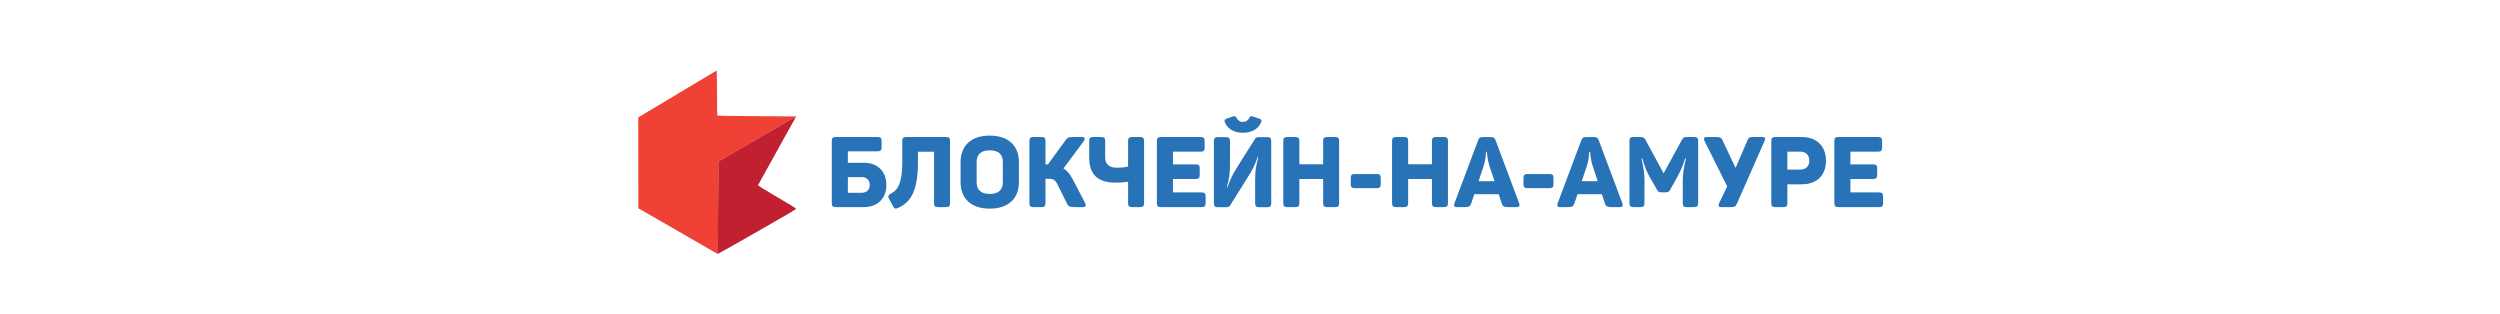
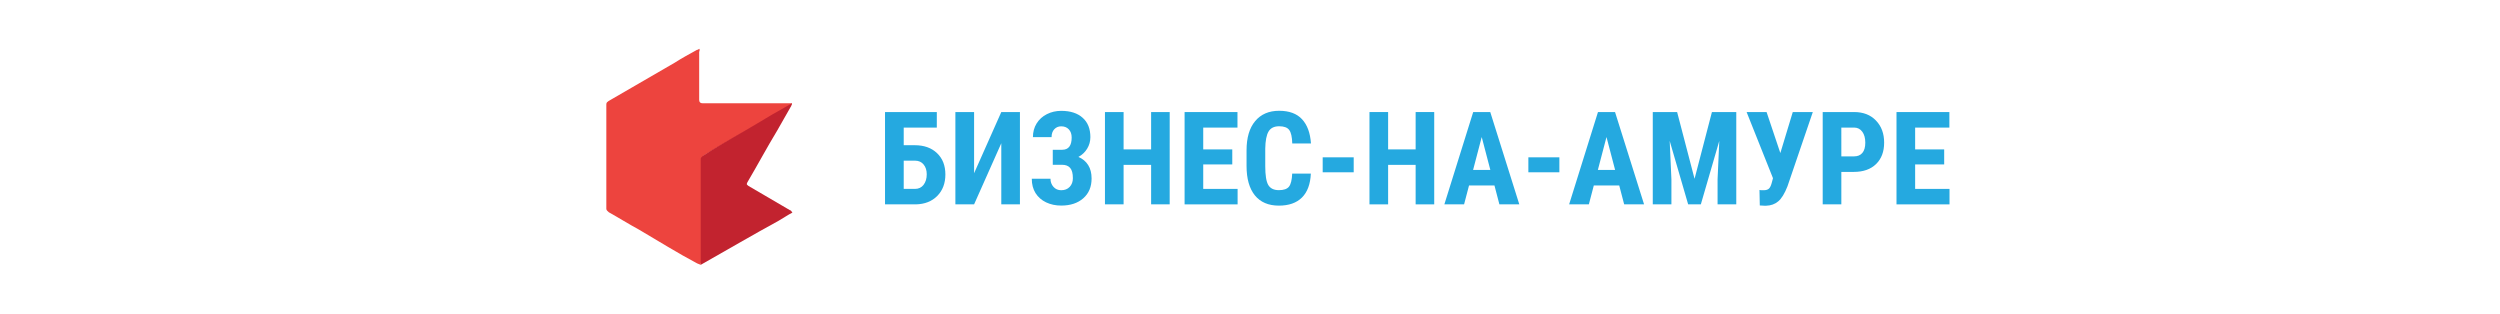
<svg xmlns="http://www.w3.org/2000/svg" version="1.1" id="Слой_1" image-rendering="optimizeQuality" text-rendering="geometricPrecision" shape-rendering="geometricPrecision" x="0px" y="0px" viewBox="0 0 256.7 32.2" style="enable-background:new 0 0 256.7 32.2;" xml:space="preserve">
  <defs id="defs51" />
  <style type="text/css" id="style2">
	.st0{fill:#ED443E;}
	.st1{fill:#C2232F;}
	.st2{fill:#25A9E0;}
</style>
  <style id="style2-356" type="text/css">
	.st0{fill:#ED443E;}
	.st1{fill:#C2232F;}
	.st2{fill:#25A9E0;}
</style>
  <style type="text/css" id="style2-35">
	.st0{fill:#ED443E;}
	.st1{fill:#C2232F;}
	.st2{fill:#25A9E0;}
</style>
  <style id="style2-3" type="text/css">
	.st0{fill:#ED443E;}
	.st1{fill:#C2232F;}
	.st2{fill:#25A9E0;}
</style>
  <style type="text/css" id="style2-6">
	.st0{fill:#ED443E;}
	.st1{fill:#C2232F;}
</style>
-   <g style="stroke-width:19.434" id="g10-3" transform="matrix(0.05145644,0,0,0.05145644,888.386,-389.2257)">
-     <path style="fill:#ef4136;stroke-width:19.434" id="path6-5" d="m -15835,7705 c -156.17,93.5 0,0 -156.17,93.5 l 0.161,181.35 5.75,3.236 c 152.75,87.883 -5.75,-3.236 150.25,86.539 l 2.5,1.344 1.75,-184.76 154.88,-89.709 -78.486,-0.5 c -43.165,-0.275 -78.738,-0.755 -79.049,-1.066 -0.311,-0.311 -0.589,-20.674 -0.619,-45.25 -0.03,-25.945 -0.436,-44.684 -0.961,-44.684 z" />
-     <path style="fill:#bf1e2e;fill-opacity:0.986;stroke-width:19.434" id="path8-6" d="m -15831,7886.2 154.88,-89.714 -75.929,136.92 c 0.221,1.53 9.81,7.602 37.999,24.063 20.738,12.11 37.838,22.464 38,23.01 0.163,0.546 -6.004,4.629 -13.704,9.075 -112.09,64.713 -141.68,80.9 -142.99,81.405 z" />
+   <g style="image-rendering:optimizeQuality;shape-rendering:geometricPrecision;text-rendering:geometricPrecision" id="g870" transform="matrix(0.2915357,0,0,0.2915357,62.25813,5.007102)">
+     <path class="st0" d="M 33.243,76.1 C 32,75.6 32.364,75.743 32,75.6 25,71.9 18.5,67.8 11.5,63.7 7.8,61.7 4.5,59.6 0.9,57.6 0.4,57.2 0,56.8 0,56.4 V 19.6 C 0,18.8 0.4,18.8 0.8,18.4 8.6,13.9 16.4,9.4 24.1,4.9 26.6,3.3 29,2 31.9,0.4 32.3,0.4 32.7,0 32.7,0 c 0.4,0.4 0,0.8 0,1.2 V 18 c 0,0.8 0.4,1.2 1.2,1.2 h 30.3 1.2 c -0.257,0.9 -0.2,0.4 -0.8,0.8 -3.7,2.1 -6.5,3.7 -9.8,5.7 -7,4.1 -13.9,7.8 -20.5,11.9 -0.037,0.884 -0.578,1.243 -0.8,1.2 v 36 c -0.257,1.3 -0.258,0.13 -0.257,1.3 z" id="path4-7" style="fill:#ed443e" />
+     <path class="st1" d="m 33.243,76.1 v -1.2 -36 c 0,-0.538 0.118,-0.575 0.8,-1.2 7.7,-5 13.2,-7.8 20.3,-12.1 3.3,-2 3.324,-2.035 11.057,-6.4 v 0 c -0.257,0.9 -0.157,0.5 -0.257,0.9 -1.6,2.9 -3.3,5.7 -4.9,8.6 -3.7,6.1 -7,12.3 -10.6,18.4 -0.4,0.8 0,0.8 0.4,1.2 4.9,2.9 9.8,5.7 14.7,8.6 0.4,0 0.4,0.4 0.8,0.8 -1.6,0.8 -3.3,2 -4.9,2.9 -9,4.9 -18,10.2 -27.4,15.5 z" id="path6-5" style="fill:#c2232f" />
  </g>
-   <g style="fill:#1163af;fill-opacity:0.901;stroke-width:8.683" id="g46" transform="matrix(0.1151682,0,0,0.1151682,1757.399,-884.1499)" aria-label="БЛОКЧЕЙН-НА-АМУРЕ">
-     <path id="path12" d="m -14477,7799.2 h -37.224 c -2.64,0 -3.608,0.88 -3.608,3.608 v 55.44 c 0,2.64 1.056,3.432 3.52,3.432 h 25.08 c 12.144,0 20.064,-7.568 20.064,-19.712 0,-12.32 -7.92,-19.8 -20.064,-19.8 h -14.256 v -10.208 h 26.488 c 2.64,0 3.608,-0.968 3.608,-3.608 v -5.544 c 0,-2.728 -0.968,-3.608 -3.608,-3.608 z m -6.952,42.768 c 0,4.136 -2.64,6.952 -7.304,6.952 h -12.232 v -13.992 h 12.232 c 4.664,0 7.304,2.816 7.304,7.04 z" style="stroke-width:8.683" />
-     <path id="path14" d="m -14416,7799.2 h -35.376 c -2.728,0 -3.608,0.88 -3.608,3.608 v 18.832 c 0,21.648 -5.632,25.608 -10.032,27.896 -2.464,1.232 -2.904,2.464 -1.76,4.84 l 3.432,6.248 c 1.056,2.464 2.288,2.904 4.752,1.76 9.24,-4.488 17.6,-11.968 17.6,-40.832 v -9.24 h 14.344 v 45.76 c 0,2.728 0.88,3.608 3.608,3.608 h 7.04 c 2.728,0 3.608,-0.88 3.608,-3.608 v -55.264 c 0,-2.728 -0.88,-3.608 -3.608,-3.608 z" style="stroke-width:8.683" />
-     <path id="path16" d="m -14403,7821.6 v 17.776 c 0,14.608 9.328,23.672 25.96,23.672 16.72,0 26.048,-9.064 26.048,-23.672 V 7821.6 c 0,-14.608 -9.328,-23.672 -26.048,-23.672 -16.632,0 -25.96,9.064 -25.96,23.672 z m 37.664,-0.264 v 18.304 c 0,6.864 -4.224,10.296 -11.704,10.296 -7.392,0 -11.616,-3.432 -11.616,-10.296 v -18.304 c 0,-6.864 4.224,-10.296 11.616,-10.296 7.48,0 11.704,3.432 11.704,10.296 z" style="stroke-width:8.683" />
-     <path id="path18" d="m -14292,7857.9 -11.264,-21.472 c -2.288,-4.312 -4.664,-7.304 -8.008,-9.24 l 18.216,-24.464 c 1.408,-1.848 0.704,-3.52 -1.76,-3.52 h -7.656 c -4.224,0 -5.192,0.44 -7.04,2.992 l -15.576,21.384 h -2.2 v -20.768 c 0,-2.728 -0.968,-3.608 -3.608,-3.608 h -7.128 c -2.64,0 -3.608,0.88 -3.608,3.608 v 55.264 c 0,2.728 0.968,3.608 3.608,3.608 h 7.128 c 2.64,0 3.608,-0.88 3.608,-3.608 v -21.648 h 2.288 c 5.016,0 6.6,1.232 8.536,5.28 l 8.272,16.72 c 1.32,2.728 2.728,3.256 7.216,3.256 h 7.04 c 2.728,0 3.08,-1.672 1.936,-3.784 z" style="stroke-width:8.683" />
-     <path id="path20" d="m -14243,7799.2 h -7.128 c -2.64,0 -3.52,0.88 -3.52,3.608 v 22.704 c -1.408,0.352 -4.752,1.056 -9.856,1.056 -7.128,0 -10.56,-3.256 -10.56,-9.152 v -14.608 c 0,-2.728 -0.88,-3.608 -3.608,-3.608 h -7.04 c -2.728,0 -3.608,0.88 -3.608,3.608 v 14.608 c 0,14.432 6.776,22.44 23.584,22.44 5.544,0 9.328,-0.528 11.088,-0.792 v 19.008 c 0,2.728 0.88,3.608 3.52,3.608 h 7.128 c 2.728,0 3.608,-0.88 3.608,-3.608 v -55.264 c 0,-2.728 -0.88,-3.608 -3.608,-3.608 z" style="stroke-width:8.683" />
-     <path id="path22" d="m -14189,7799.2 h -35.376 c -2.64,0 -3.608,0.88 -3.608,3.608 v 55.264 c 0,2.728 0.968,3.608 3.608,3.608 h 36.256 c 2.64,0 3.608,-0.88 3.608,-3.608 v -5.896 c 0,-2.64 -0.968,-3.608 -3.608,-3.608 h -25.52 V 7836.6 h 20.24 c 2.728,0 3.608,-0.88 3.608,-3.608 v -5.896 c 0,-2.64 -0.88,-3.52 -3.608,-3.52 h -20.24 v -11.352 h 24.64 c 2.728,0 3.608,-0.88 3.608,-3.52 v -5.896 c 0,-2.728 -0.88,-3.608 -3.608,-3.608 z" style="stroke-width:8.683" />
-     <path id="path24" d="m -14135,7786 c 0.616,-1.76 0.176,-2.464 -1.584,-3.168 l -5.896,-1.936 c -1.672,-0.528 -2.376,-0.352 -3.08,1.232 -1.144,2.288 -3.168,3.608 -5.72,3.608 -2.64,0 -4.664,-1.32 -5.632,-3.608 -0.792,-1.584 -1.584,-1.76 -3.696,-1.144 l -5.192,1.848 c -1.848,0.704 -2.288,1.408 -1.584,3.168 2.288,5.896 8.272,9.416 16.104,9.416 7.92,0 13.904,-3.52 16.28,-9.416 z m 5.368,13.288 h -7.48 c -1.848,0 -2.728,0.528 -3.432,1.672 l -15.928,25.256 c -4.4,7.128 -5.896,10.296 -8.624,17.952 h -0.528 c 2.2,-8.536 2.816,-11.264 2.816,-21.296 v -19.976 c 0,-2.728 -0.968,-3.608 -3.608,-3.608 h -7.128 c -2.64,0 -3.608,0.88 -3.608,3.608 v 55.264 c 0,2.728 0.968,3.608 3.608,3.608 h 7.48 c 1.76,0 2.728,-0.44 3.432,-1.672 l 16.104,-25.696 c 4.488,-7.128 5.72,-9.856 8.448,-17.512 h 0.528 c -2.024,8.624 -2.816,11.088 -2.816,21.296 v 19.976 c 0,2.728 0.968,3.608 3.608,3.608 h 7.128 c 2.64,0 3.608,-0.88 3.608,-3.608 v -55.264 c 0,-2.728 -0.968,-3.608 -3.608,-3.608 z" style="stroke-width:8.683" />
-     <path id="path26" d="m -14069,7799.2 h -7.128 c -2.728,0 -3.608,0.88 -3.608,3.608 v 20.68 h -21.208 v -20.68 c 0,-2.728 -0.968,-3.608 -3.608,-3.608 h -7.128 c -2.64,0 -3.608,0.88 -3.608,3.608 v 55.264 c 0,2.728 0.968,3.608 3.608,3.608 h 7.128 c 2.64,0 3.608,-0.88 3.608,-3.608 V 7836.6 h 21.208 v 21.472 c 0,2.728 0.88,3.608 3.608,3.608 h 7.128 c 2.64,0 3.52,-0.88 3.52,-3.608 v -55.264 c 0,-2.728 -0.88,-3.608 -3.52,-3.608 z" style="stroke-width:8.683" />
-     <path id="path28" d="m -14032,7832.2 h -19.536 c -2.64,0 -3.608,0.88 -3.608,3.608 v 5.368 c 0,2.728 0.968,3.608 3.608,3.608 h 19.536 c 2.728,0 3.608,-0.88 3.608,-3.608 v -5.368 c 0,-2.728 -0.88,-3.608 -3.608,-3.608 z" style="stroke-width:8.683" />
-     <path id="path30" d="m -13972,7799.2 h -7.128 c -2.728,0 -3.608,0.88 -3.608,3.608 v 20.68 h -21.208 v -20.68 c 0,-2.728 -0.968,-3.608 -3.608,-3.608 h -7.128 c -2.64,0 -3.608,0.88 -3.608,3.608 v 55.264 c 0,2.728 0.968,3.608 3.608,3.608 h 7.128 c 2.64,0 3.608,-0.88 3.608,-3.608 V 7836.6 h 21.208 v 21.472 c 0,2.728 0.88,3.608 3.608,3.608 h 7.128 c 2.64,0 3.52,-0.88 3.52,-3.608 v -55.264 c 0,-2.728 -0.88,-3.608 -3.52,-3.608 z" style="stroke-width:8.683" />
-     <path id="path32" d="m -13905,7858.2 -21.032,-56.144 c -0.792,-2.288 -1.936,-2.816 -4.4,-2.816 h -6.776 c -2.464,0 -3.52,0.528 -4.4,2.992 l -21.032,55.968 c -0.88,2.376 -0.264,3.52 2.376,3.52 h 6.072 c 4.4,0 5.544,-0.704 6.424,-3.256 l 2.816,-8.272 h 21.736 l 2.728,8.272 c 0.792,2.552 2.112,3.256 6.512,3.256 h 6.6 c 2.552,0 3.256,-1.144 2.376,-3.52 z m -26.488,-33.264 4.576,13.64 h -14.256 l 4.576,-13.728 c 2.112,-6.248 2.024,-12.496 2.024,-12.496 h 0.88 c 0,0 0.176,6.248 2.2,12.584 z" style="stroke-width:8.683" />
-     <path id="path34" d="m -13878,7832.2 h -19.536 c -2.64,0 -3.608,0.88 -3.608,3.608 v 5.368 c 0,2.728 0.968,3.608 3.608,3.608 h 19.536 c 2.728,0 3.608,-0.88 3.608,-3.608 v -5.368 c 0,-2.728 -0.88,-3.608 -3.608,-3.608 z" style="stroke-width:8.683" />
-     <path id="path36" d="m -13813,7858.2 -21.032,-56.144 c -0.792,-2.288 -1.936,-2.816 -4.4,-2.816 h -6.776 c -2.464,0 -3.52,0.528 -4.4,2.992 l -21.032,55.968 c -0.88,2.376 -0.264,3.52 2.376,3.52 h 6.072 c 4.4,0 5.544,-0.704 6.424,-3.256 l 2.816,-8.272 h 21.736 l 2.728,8.272 c 0.792,2.552 2.112,3.256 6.512,3.256 h 6.6 c 2.552,0 3.256,-1.144 2.376,-3.52 z m -26.488,-33.264 4.576,13.64 h -14.256 l 4.576,-13.728 c 2.112,-6.248 2.024,-12.496 2.024,-12.496 h 0.88 c 0,0 0.176,6.248 2.2,12.584 z" style="stroke-width:8.683" />
-     <path id="path38" d="m -13749,7799.2 h -6.248 c -2.728,0 -3.432,0.44 -4.752,2.728 l -16.192,29.656 -16.104,-29.744 c -1.232,-2.112 -2.112,-2.64 -5.016,-2.64 h -5.72 c -2.64,0 -3.608,0.88 -3.608,3.52 v 55.44 c 0,2.64 0.968,3.52 3.608,3.52 h 6.248 c 2.64,0 3.52,-0.88 3.52,-3.52 v -19.888 c 0,-5.896 -0.528,-10.912 -2.64,-19.888 h 0.792 c 1.76,6.424 3.696,11.616 6.512,16.368 l 6.336,11.176 c 1.056,2.024 1.848,2.552 4.048,2.552 h 4.048 c 2.2,0 2.992,-0.704 3.96,-2.552 l 6.248,-11.176 c 2.64,-4.752 5.104,-10.384 6.952,-16.368 h 0.792 c -2.2,8.624 -2.904,14.432 -2.904,19.8 v 19.976 c 0,2.64 0.88,3.52 3.52,3.52 h 6.6 c 2.728,0 3.608,-0.88 3.608,-3.52 v -55.44 c 0,-2.64 -0.88,-3.52 -3.608,-3.52 z" style="stroke-width:8.683" />
-     <path id="path40" d="m -13688,7799.2 h -7.304 c -4.048,0 -5.016,0.088 -6.248,3.168 l -10.472,24.376 -11.528,-24.376 c -1.408,-3.08 -2.728,-3.168 -6.864,-3.168 h -7.392 c -2.552,0 -2.904,1.408 -1.848,3.608 l 20.152,40.392 -7.128,14.872 c -0.968,2.112 -0.792,3.608 1.76,3.608 h 8.272 c 3.784,0 4.664,-0.528 5.808,-3.168 l 24.552,-55.704 c 0.968,-2.2 0.792,-3.608 -1.76,-3.608 z" style="stroke-width:8.683" />
-     <path id="path42" d="m -13653,7799.2 h -23.584 c -2.64,0 -3.608,0.88 -3.608,3.608 v 55.264 c 0,2.728 0.968,3.608 3.608,3.608 h 7.128 c 2.64,0 3.608,-0.88 3.608,-3.608 v -16.72 h 12.848 c 13.288,0 21.56,-7.832 21.56,-21.032 0,-13.2 -8.448,-21.12 -21.56,-21.12 z m -1.496,29.04 h -11.352 v -16.016 h 11.352 c 5.192,0 8.184,3.08 8.184,8.096 0,5.016 -3.08,7.92 -8.184,7.92 z" style="stroke-width:8.683" />
-     <path id="path44" d="m -13585,7799.2 h -35.376 c -2.64,0 -3.608,0.88 -3.608,3.608 v 55.264 c 0,2.728 0.968,3.608 3.608,3.608 h 36.256 c 2.64,0 3.608,-0.88 3.608,-3.608 v -5.896 c 0,-2.64 -0.968,-3.608 -3.608,-3.608 h -25.52 V 7836.6 h 20.24 c 2.728,0 3.608,-0.88 3.608,-3.608 v -5.896 c 0,-2.64 -0.88,-3.52 -3.608,-3.52 h -20.24 v -11.352 h 24.64 c 2.728,0 3.608,-0.88 3.608,-3.52 v -5.896 c 0,-2.728 -0.88,-3.608 -3.608,-3.608 z" style="stroke-width:8.683" />
+   <g aria-label="БИЗНЕС-НА-АМУРЕ" transform="translate(100.5527,-39.23083)" style="font-style:normal;font-variant:normal;font-weight:bold;font-stretch:normal;font-size:13.333px;line-height:1.25;font-family:'Roboto Condensed';-inkscape-font-specification:'Roboto Condensed, Bold';letter-spacing:0px;word-spacing:0px;fill:#25a9e0;fill-opacity:1;stroke:none;image-rendering:optimizeQuality;shape-rendering:geometricPrecision;text-rendering:geometricPrecision" id="flowRoot872">
+     <path d="m -4.361,52.331 h -3.398 v 1.81 h 1.133 q 1.439,0 2.292,0.82 0.853,0.814 0.853,2.181 0,1.361 -0.833,2.207 -0.833,0.84 -2.207,0.866 h -3.158 v -9.479 h 5.319 z m -3.398,3.398 v 2.897 h 1.159 q 0.56,0 0.879,-0.417 0.326,-0.423 0.326,-1.081 0,-0.618 -0.319,-1.003 -0.312,-0.391 -0.872,-0.397 z" id="path850" />
+     <path d="m 2.26,50.736 h 1.914 v 9.479 H 2.26 v -6.276 l -2.793,6.276 H -2.454 v -9.479 h 1.921 v 6.283 z" id="path852" />
+     <path d="m 9.486,53.347 q 0,-0.521 -0.293,-0.833 -0.286,-0.312 -0.781,-0.312 -0.436,0 -0.716,0.306 -0.273,0.299 -0.273,0.801 H 5.508 q 0,-0.788 0.378,-1.4 0.384,-0.618 1.055,-0.957 0.671,-0.339 1.471,-0.339 1.413,0 2.201,0.71 0.794,0.703 0.794,1.986 0,0.651 -0.332,1.191 -0.326,0.534 -0.898,0.846 0.651,0.273 1.003,0.833 0.352,0.553 0.352,1.38 0,1.283 -0.853,2.031 -0.853,0.749 -2.266,0.749 -0.859,0 -1.556,-0.332 Q 6.166,59.675 5.775,59.057 5.391,58.438 5.391,57.585 h 1.921 q 0,0.488 0.306,0.833 0.306,0.345 0.794,0.345 0.547,0 0.872,-0.345 0.326,-0.345 0.326,-0.892 0,-0.736 -0.28,-1.055 -0.28,-0.319 -0.814,-0.319 H 7.546 v -1.543 h 0.977 q 0.964,-0.006 0.964,-1.263 z" id="path854" />
+     <path d="M 19.551,60.215 H 17.644 v -4.056 h -2.826 v 4.056 h -1.914 v -9.479 h 1.914 v 3.835 h 2.826 v -3.835 h 1.908 z" id="path856" />
+     <path d="m 25.977,56.114 h -2.982 v 2.513 h 3.529 v 1.589 h -5.443 v -9.479 h 5.43 v 1.595 h -3.516 v 2.24 h 2.982 z" id="path858" />
+     <path d="m 34.044,57.058 q -0.072,1.621 -0.911,2.454 -0.84,0.833 -2.37,0.833 -1.608,0 -2.467,-1.055 -0.853,-1.061 -0.853,-3.021 V 54.675 q 0,-1.953 0.885,-3.008 0.885,-1.061 2.461,-1.061 1.549,0 2.35,0.866 0.807,0.866 0.918,2.487 h -1.921 q -0.026,-1.003 -0.312,-1.38 -0.28,-0.384 -1.035,-0.384 -0.768,0 -1.087,0.54 -0.319,0.534 -0.339,1.764 v 1.79 q 0,1.413 0.312,1.94 0.319,0.527 1.087,0.527 0.755,0 1.042,-0.365 0.286,-0.371 0.326,-1.335 z" id="path860" />
+     <path d="M 38.445,56.921 H 35.261 V 55.385 H 38.445 Z" id="path862" />
+     <path d="m 46.713,60.215 h -1.908 v -4.056 h -2.826 v 4.056 h -1.914 v -9.479 h 1.914 v 3.835 h 2.826 v -3.835 h 1.908 z" id="path864" />
+     <path d="m 52.898,58.275 h -2.611 l -0.508,1.94 h -2.025 l 2.962,-9.479 h 1.751 l 2.982,9.479 h -2.044 z m -2.194,-1.595 h 1.771 l -0.885,-3.379 z" id="path866" />
+     <path d="m 59.564,56.921 h -3.184 v -1.536 h 3.184 z" id="path868" />
+     <path d="m 65.71,58.275 h -2.611 l -0.508,1.94 h -2.025 l 2.962,-9.479 h 1.751 l 2.982,9.479 h -2.044 z m -2.194,-1.595 h 1.771 l -0.885,-3.379 z" id="path870" />
+     <path d="m 71.654,50.736 1.79,6.855 1.784,-6.855 h 2.5 v 9.479 H 75.808 V 57.65 l 0.176,-3.952 -1.895,6.517 h -1.302 l -1.895,-6.517 0.176,3.952 v 2.565 h -1.914 v -9.479 z" id="path872" />
+     <path d="m 82.253,54.949 1.276,-4.212 h 2.057 l -2.598,7.617 q -0.443,1.133 -0.957,1.556 -0.508,0.423 -1.224,0.443 h -0.208 l -0.456,-0.026 -0.033,-1.589 q 0.065,0.026 0.423,0.026 0.365,0 0.547,-0.163 0.189,-0.163 0.326,-0.729 l 0.091,-0.345 -2.708,-6.79 h 2.051 z" id="path874" />
+     <path d="m 88.516,56.882 v 3.333 h -1.914 v -9.479 h 3.229 q 1.406,0 2.24,0.872 0.84,0.872 0.84,2.266 0,1.393 -0.827,2.201 -0.827,0.807 -2.292,0.807 z m 0,-1.595 h 1.315 q 0.547,0 0.846,-0.358 0.299,-0.358 0.299,-1.042 0,-0.71 -0.306,-1.126 -0.306,-0.423 -0.82,-0.43 h -1.335 z" id="path876" />
+     <path d="m 99.076,56.114 h -2.982 v 2.513 h 3.529 v 1.589 h -5.443 v -9.479 h 5.43 v 1.595 h -3.516 v 2.24 h 2.982 z" id="path878" />
  </g>
</svg>
